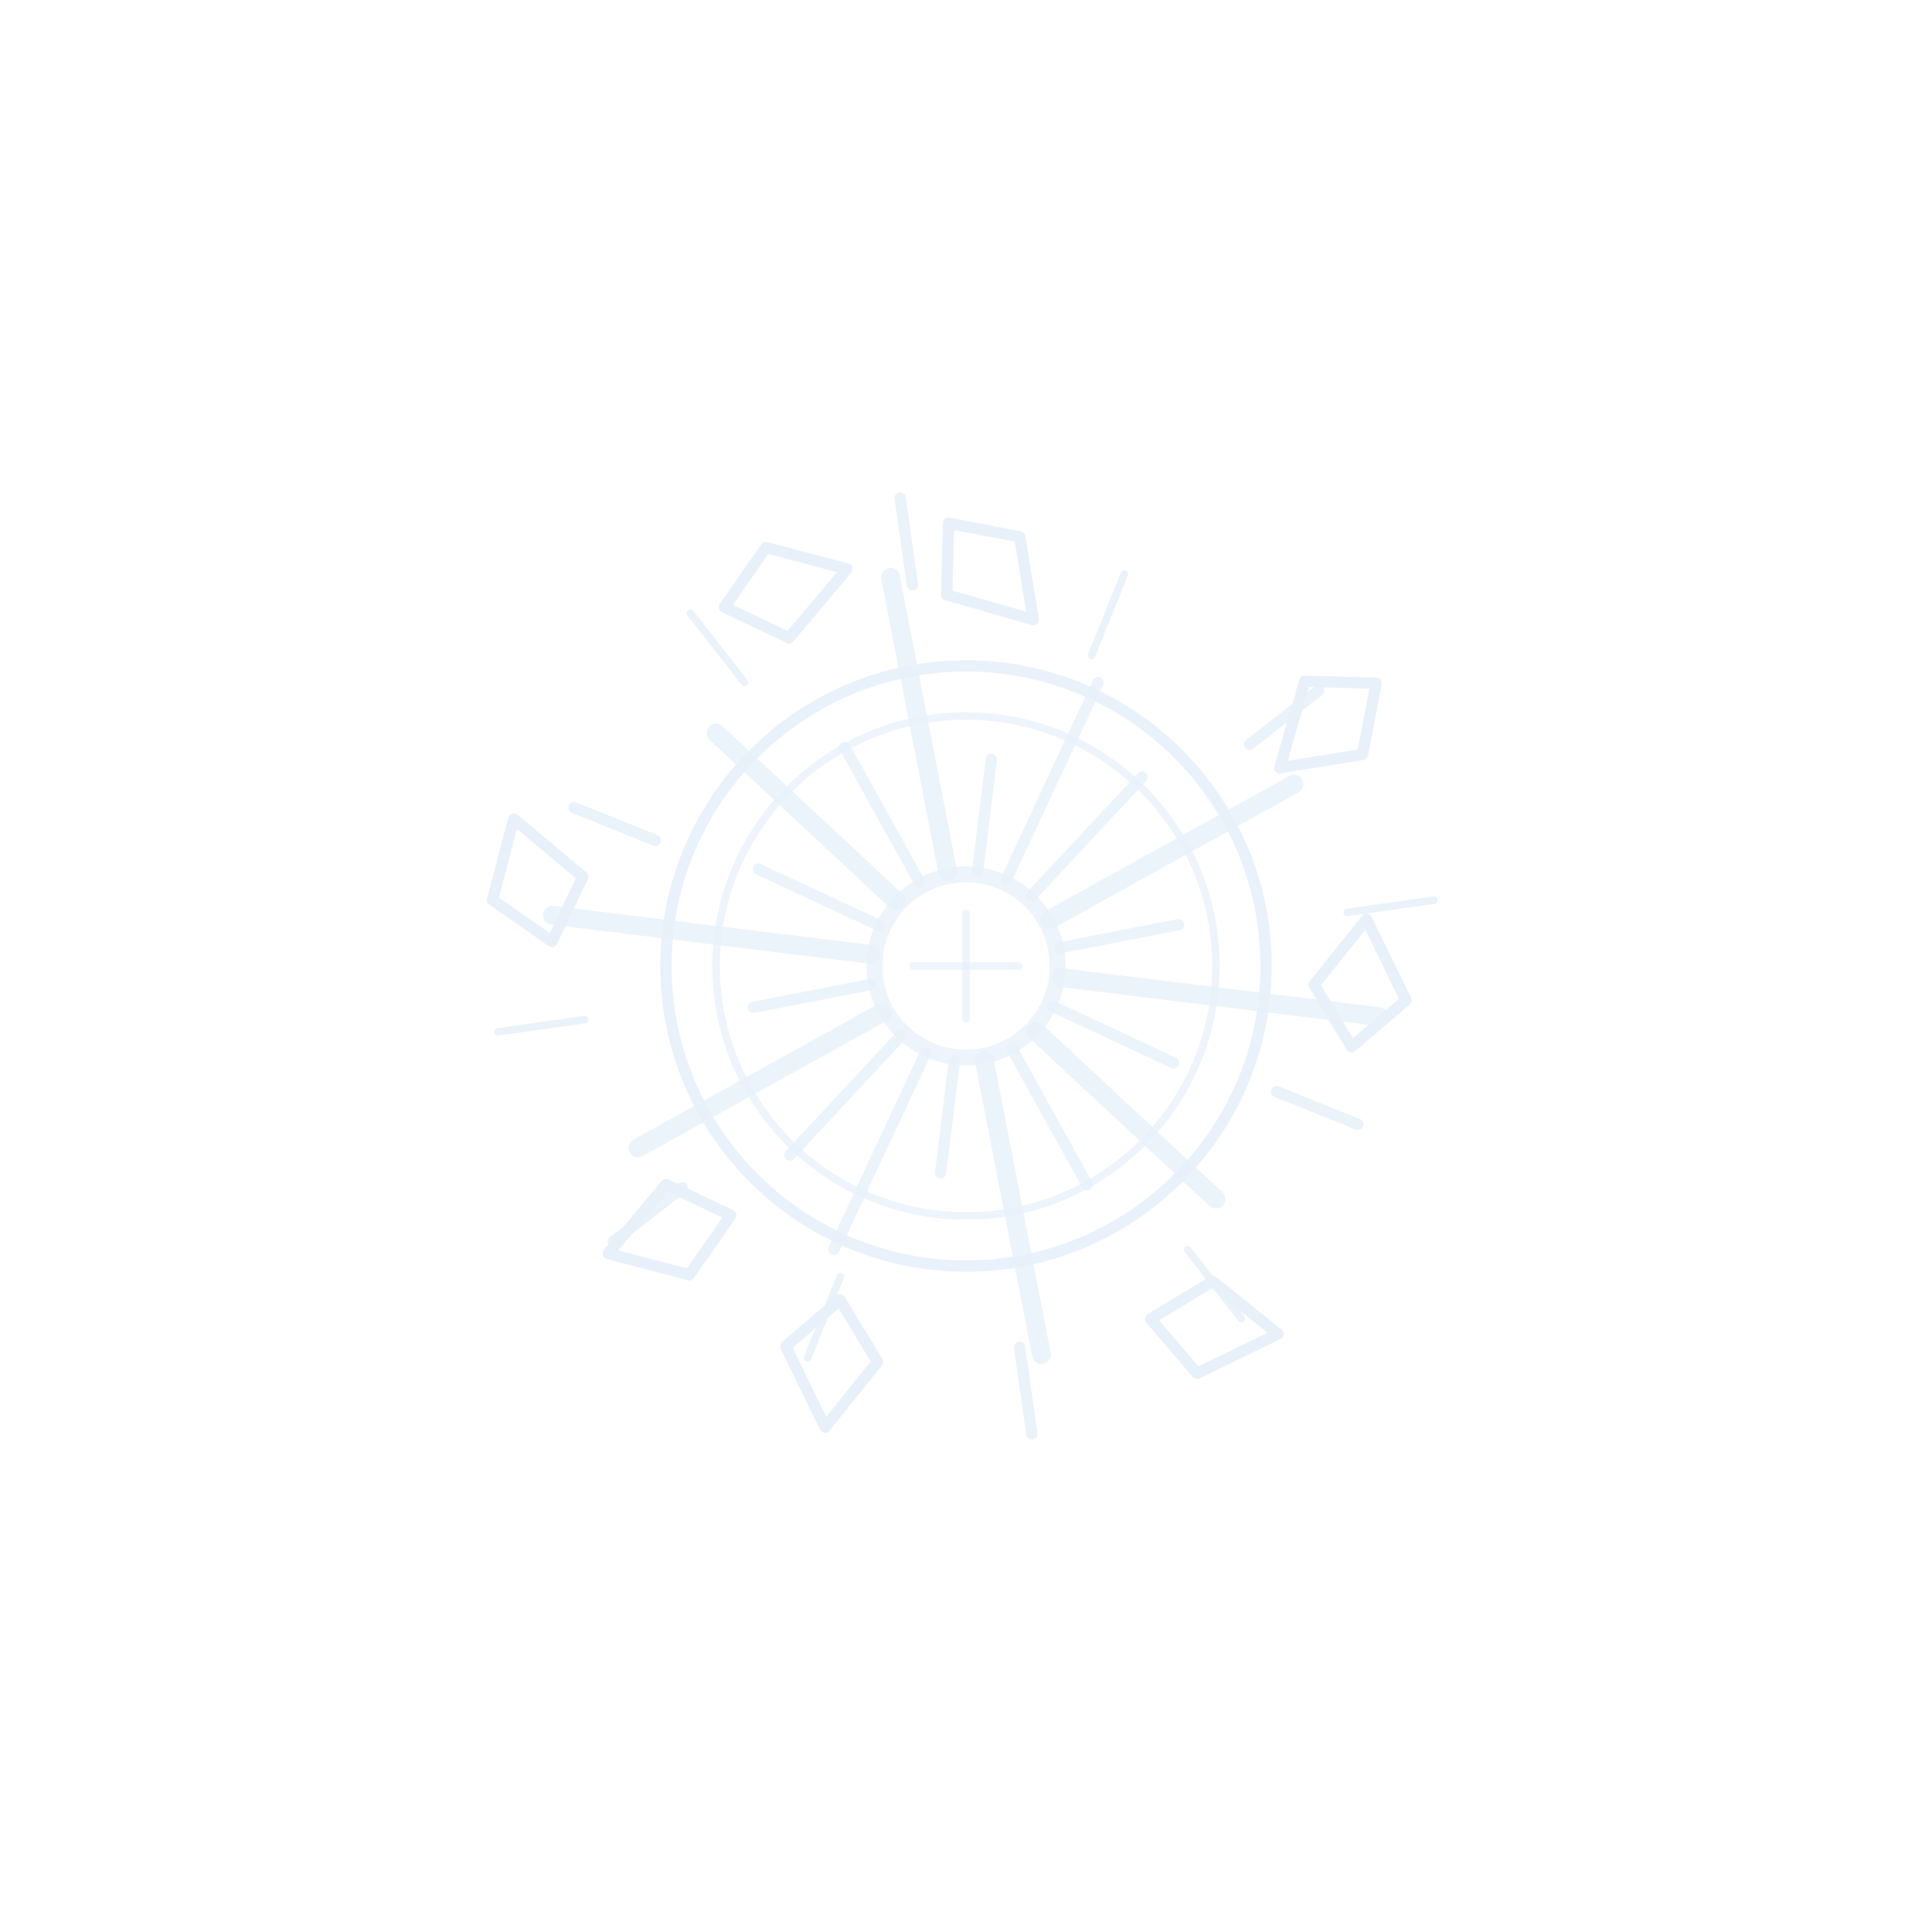
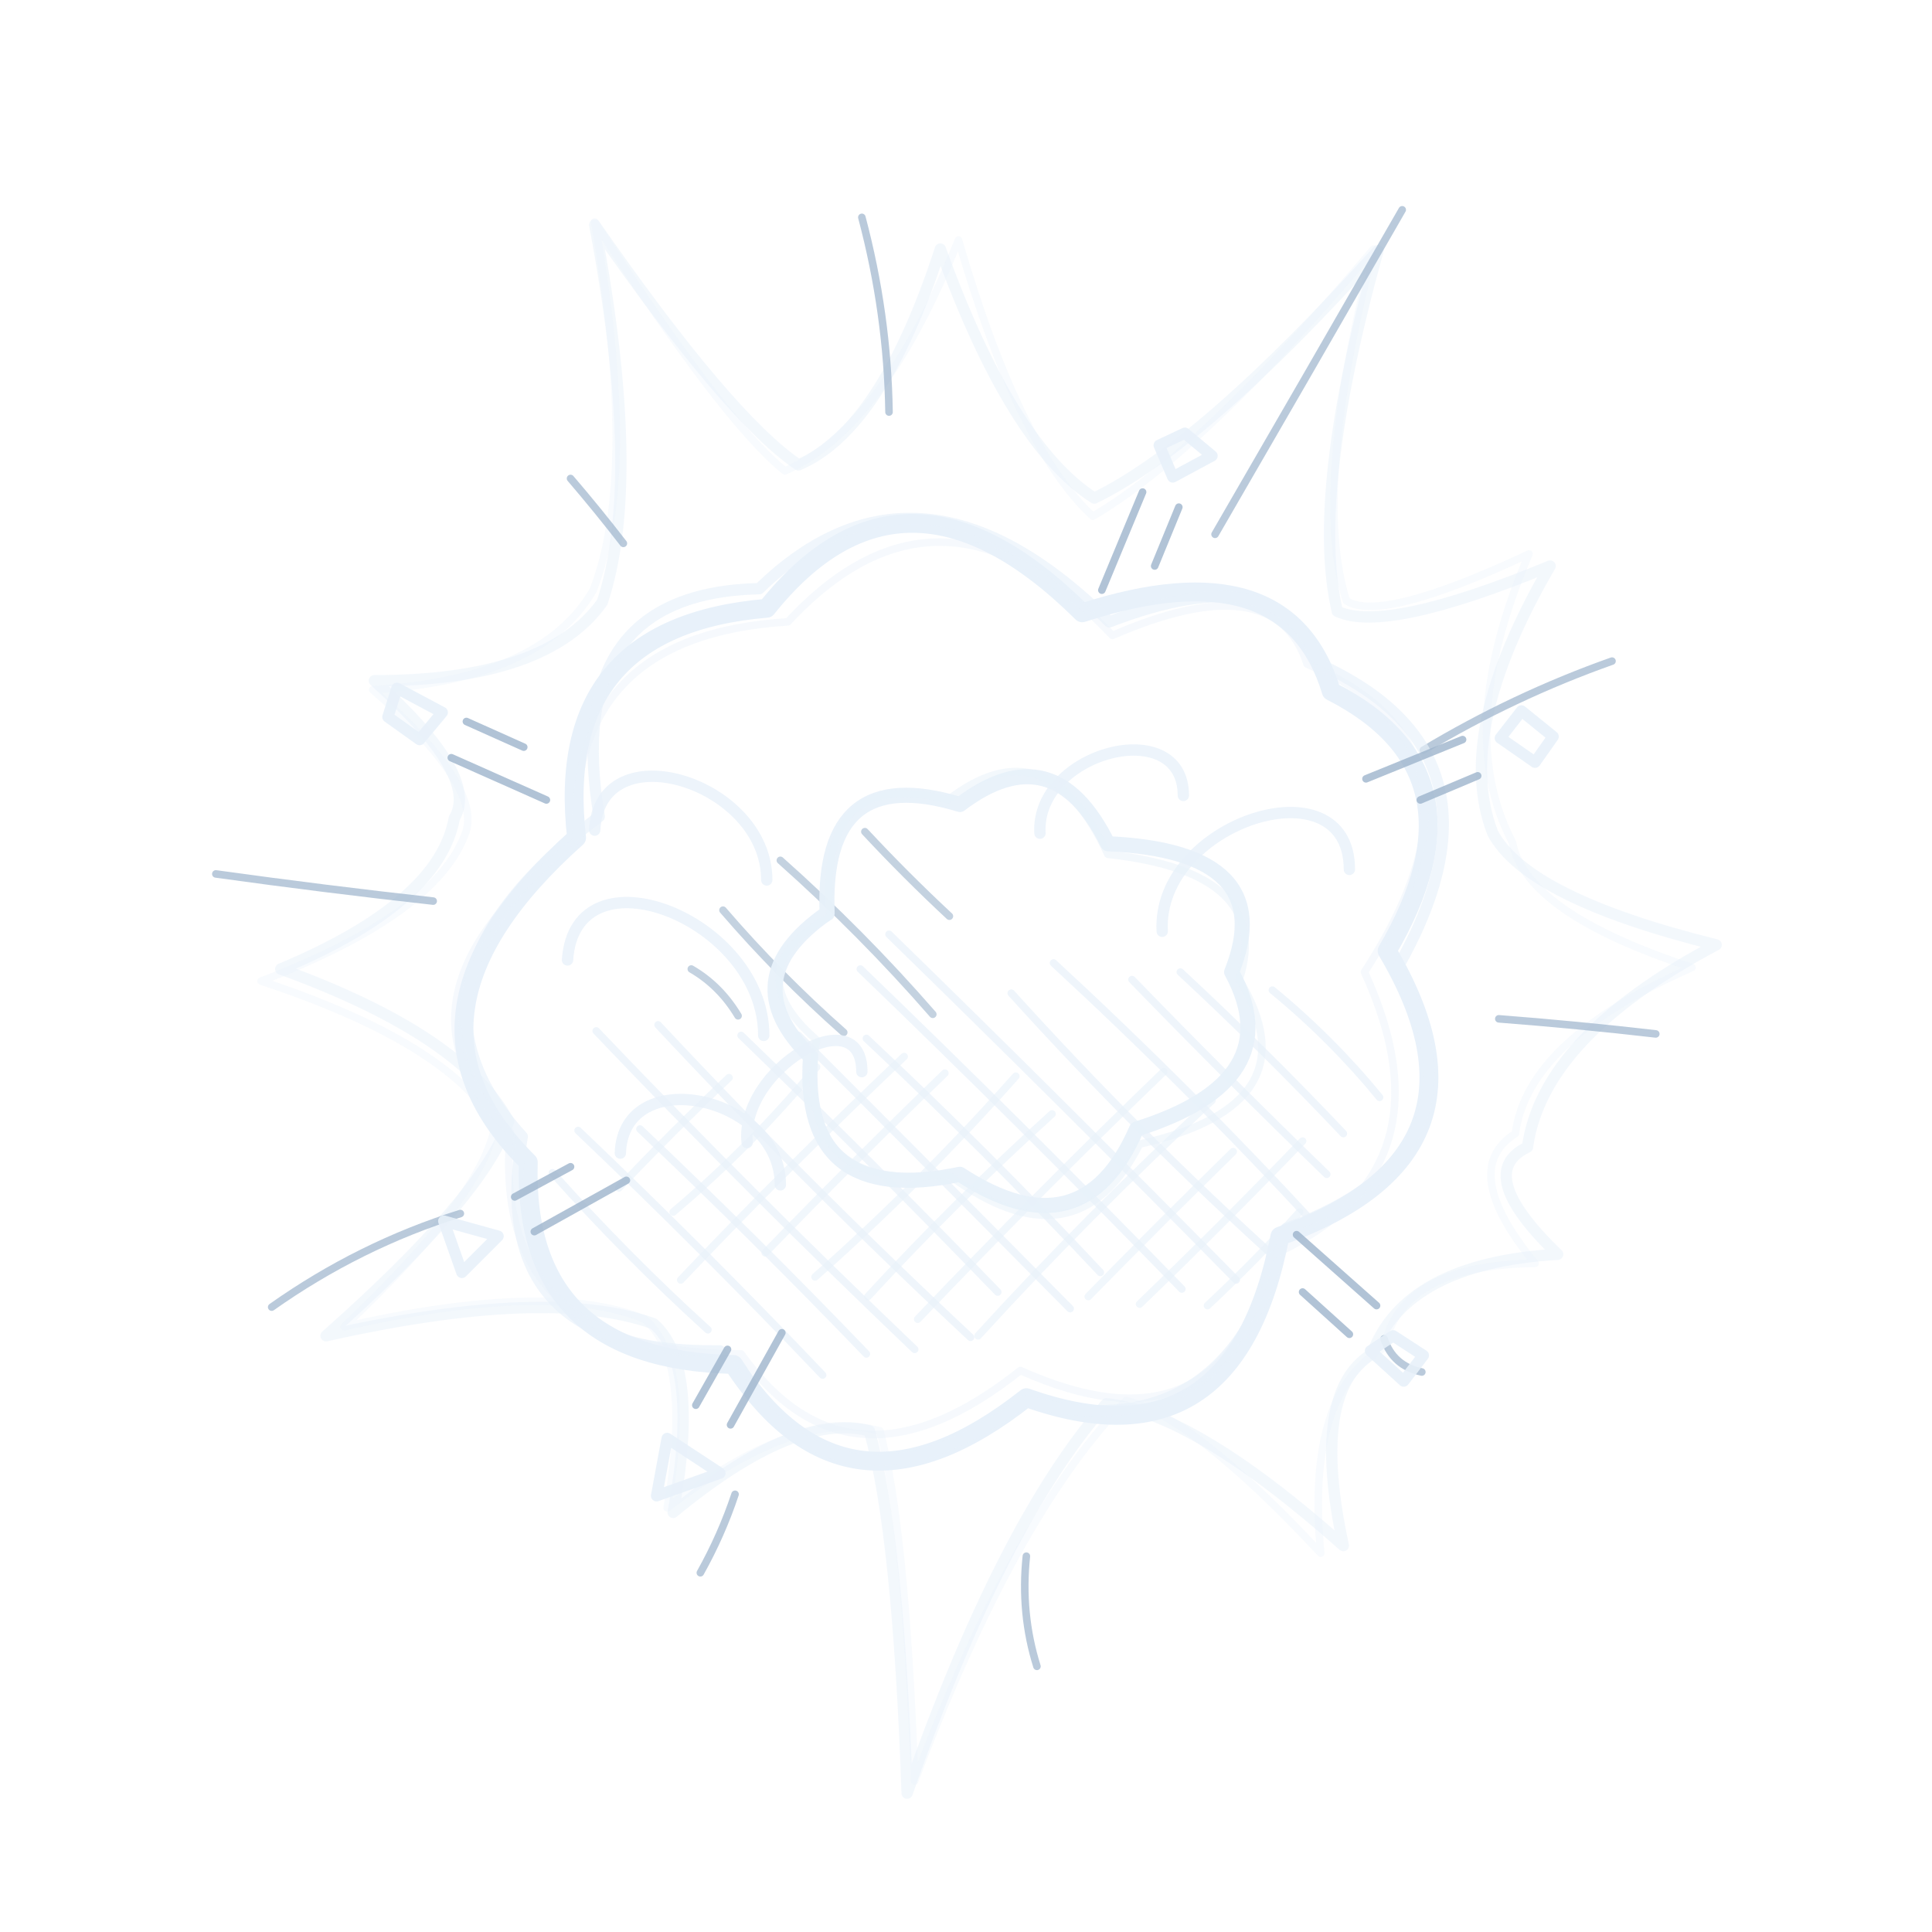
<svg xmlns="http://www.w3.org/2000/svg" width="128" height="128" viewBox="0 0 128 128">
  <defs>
-     <path id="shard" d="M -1.6 -3.2 L 2.4 -0.6 L 1.2 3 L -2.2 1.2 Z" stroke="#E8F1FA" stroke-width="0.6" />
+     <clipPath id="massc">
+       <path d="M 91.9 63 Q 98.9 76.1 84.8 81.9 Q 81.5 96.9 68 92.6 Q 56.1 102 48.6 90.4 Q 33.9 90.7 35 77 Q 24.7 67.2 38.2 55.5 Q 36.1 41 50.8 40.3 Q 59.9 29 71.7 40.6 Q 85.7 35.6 88.2 45.8 Q 99.2 51 91.9 63 Z" />
+     </clipPath>
+     <clipPath id="corec">
+       <path d="M 81.6 64.4 Q 86 71.8 75.3 74.8 Q 71.9 83.7 63.6 77.8 Q 53.1 79.9 53.7 70 Q 48.1 64.8 54.8 60.5 Q 54.8 51 63.6 53.3 Q 69.9 48.2 73.4 55.9 Q 84.3 56.7 81.6 64.4 Z" />
+     </clipPath>
  </defs>
-   <g id="burst" fill="none" stroke-linecap="round" stroke-linejoin="round">
-     <line x1="64" y1="64" x2="67.5" y2="64" stroke="#E8F1FA" stroke-width="0.5" opacity="0.69" />
-     <line x1="64" y1="64" x2="64" y2="67.5" stroke="#E8F1FA" stroke-width="0.5" opacity="0.69" />
-     <line x1="64" y1="64" x2="60.5" y2="64" stroke="#E8F1FA" stroke-width="0.5" opacity="0.69" />
-     <line x1="64" y1="64" x2="64" y2="60.5" stroke="#E8F1FA" stroke-width="0.5" opacity="0.69" />
-     <circle cx="64" cy="64" r="6.07" stroke="#E8F1FA" stroke-width="1.05" opacity="0.8" />
-     <line x1="70.3" y1="64.77" x2="91.4" y2="67.36" stroke="#E8F1FA" stroke-width="1.25" opacity="0.82" />
-     <line x1="69.75" y1="66.68" x2="77.76" y2="70.42" stroke="#E8F1FA" stroke-width="0.75" opacity="0.82" />
-     <line x1="68.64" y1="68.33" x2="80.56" y2="79.44" stroke="#E8F1FA" stroke-width="1.25" opacity="0.82" />
-     <line x1="67.08" y1="69.55" x2="72.03" y2="78.49" stroke="#E8F1FA" stroke-width="0.75" opacity="0.82" />
-     <line x1="65.21" y1="70.23" x2="69" y2="89.75" stroke="#E8F1FA" stroke-width="1.25" opacity="0.82" />
-     <line x1="63.23" y1="70.3" x2="62.32" y2="77.7" stroke="#E8F1FA" stroke-width="0.75" opacity="0.82" />
-     <line x1="61.32" y1="69.75" x2="55.25" y2="82.77" stroke="#E8F1FA" stroke-width="0.75" opacity="0.82" />
-     <line x1="59.67" y1="68.64" x2="52.33" y2="76.52" stroke="#E8F1FA" stroke-width="0.75" opacity="0.82" />
-     <line x1="58.45" y1="67.08" x2="42.27" y2="76.05" stroke="#E8F1FA" stroke-width="1.25" opacity="0.82" />
-     <line x1="57.77" y1="65.21" x2="49.91" y2="66.74" stroke="#E8F1FA" stroke-width="0.75" opacity="0.82" />
-     <line x1="57.7" y1="63.23" x2="36.6" y2="60.64" stroke="#E8F1FA" stroke-width="1.25" opacity="0.82" />
-     <line x1="58.25" y1="61.32" x2="50.24" y2="57.58" stroke="#E8F1FA" stroke-width="0.75" opacity="0.82" />
-     <line x1="59.36" y1="59.67" x2="47.44" y2="48.56" stroke="#E8F1FA" stroke-width="1.25" opacity="0.82" />
-     <line x1="60.92" y1="58.45" x2="55.97" y2="49.51" stroke="#E8F1FA" stroke-width="0.75" opacity="0.82" />
-     <line x1="62.79" y1="57.77" x2="59" y2="38.25" stroke="#E8F1FA" stroke-width="1.25" opacity="0.82" />
-     <line x1="64.77" y1="57.7" x2="65.68" y2="50.3" stroke="#E8F1FA" stroke-width="0.75" opacity="0.82" />
-     <line x1="66.68" y1="58.25" x2="72.75" y2="45.23" stroke="#E8F1FA" stroke-width="0.75" opacity="0.82" />
-     <line x1="68.33" y1="59.36" x2="75.67" y2="51.48" stroke="#E8F1FA" stroke-width="0.75" opacity="0.82" />
-     <line x1="69.55" y1="60.92" x2="85.73" y2="51.95" stroke="#E8F1FA" stroke-width="1.25" opacity="0.82" />
-     <line x1="70.23" y1="62.79" x2="78.09" y2="61.26" stroke="#E8F1FA" stroke-width="0.75" opacity="0.82" />
-     <circle cx="64" cy="64" r="19.88" stroke="#E8F1FA" stroke-width="0.75" opacity="0.95" />
-     <circle cx="64" cy="64" r="16.56" stroke="#E8F1FA" stroke-width="0.5" opacity="0.76" />
-     <line x1="84.58" y1="72.32" x2="89.96" y2="74.49" stroke="#E8F1FA" stroke-width="0.75" opacity="0.9" />
-     <line x1="78.69" y1="82.8" x2="82.25" y2="87.37" stroke="#E8F1FA" stroke-width="0.5" opacity="0.9" />
-     <line x1="67.55" y1="89.26" x2="68.36" y2="95" stroke="#E8F1FA" stroke-width="0.75" opacity="0.9" />
-     <line x1="55.68" y1="84.58" x2="53.51" y2="89.96" stroke="#E8F1FA" stroke-width="0.5" opacity="0.9" />
-     <line x1="45.2" y1="78.69" x2="40.63" y2="82.25" stroke="#E8F1FA" stroke-width="0.75" opacity="0.9" />
-     <line x1="38.74" y1="67.55" x2="33" y2="68.36" stroke="#E8F1FA" stroke-width="0.5" opacity="0.9" />
-     <line x1="43.42" y1="55.68" x2="38.04" y2="53.51" stroke="#E8F1FA" stroke-width="0.75" opacity="0.9" />
-     <line x1="49.31" y1="45.2" x2="45.75" y2="40.63" stroke="#E8F1FA" stroke-width="0.5" opacity="0.9" />
-     <line x1="60.45" y1="38.74" x2="59.64" y2="33" stroke="#E8F1FA" stroke-width="0.75" opacity="0.9" />
-     <line x1="72.32" y1="43.42" x2="74.49" y2="38.04" stroke="#E8F1FA" stroke-width="0.5" opacity="0.9" />
-     <line x1="82.8" y1="49.31" x2="87.37" y2="45.75" stroke="#E8F1FA" stroke-width="0.75" opacity="0.9" />
-     <line x1="89.26" y1="60.45" x2="95" y2="59.64" stroke="#E8F1FA" stroke-width="0.5" opacity="0.9" />
-     <use href="#shard" transform="translate(90.19 65.37) rotate(31) scale(1.25)" />
-     <use href="#shard" transform="translate(80.21 88.03) rotate(121) scale(1.25)" />
-     <use href="#shard" transform="translate(55.01 90.1) rotate(211) scale(1.25)" />
-     <use href="#shard" transform="translate(44.51 81.55) rotate(277) scale(1.25)" />
-     <use href="#shard" transform="translate(35.54 58.47) rotate(367) scale(1.25)" />
-     <use href="#shard" transform="translate(51.9 39.19) rotate(457) scale(1.25)" />
-     <use href="#shard" transform="translate(65.37 37.81) rotate(523) scale(1.25)" />
-     <use href="#shard" transform="translate(88.03 47.79) rotate(613) scale(1.25)" />
+   <g fill="none" stroke-linecap="round" stroke-linejoin="round">
+     <path d="M 113.7 62.6 Q 102.2 68.7 101.2 76 Q 97.6 77.7 103.2 83.1 Q 93.1 83.7 90.9 89.7 Q 86.8 92.2 89 102.4 Q 79.1 93.6 73.3 93 Q 66.4 100.8 60.1 118.8 Q 59.5 101.6 57.6 94.8 Q 52.7 93.5 44.6 100.2 Q 46.4 90.4 43.3 87.7 Q 36.3 85.2 21.6 88.5 Q 32 79.3 33.7 74.3 Q 30.7 68.6 18.6 64.2 Q 29.1 59.8 30.1 54.2 Q 31.8 51.4 24.8 45.1 Q 36.2 45.1 39.9 39.9 Q 42.6 31.8 39.4 14.9 Q 48.3 27.7 52.9 30.8 Q 58.4 28.5 62.3 16.5 Q 67 29.5 72.5 33 Q 79.7 29.5 91.3 16.6 Q 86.8 32.8 88.6 40.5 Q 91.8 42 102.7 37.5 Q 96.3 48.5 98.9 55.2 Q 101.2 59.5 113.7 62.6 Z" stroke="#E8F1FA" stroke-width="0.75" opacity="0.50" />
+     <path d="M 112.1 64.1 Q 101.2 68.9 100.4 75.1 Q 96.6 77.5 101.7 83.7 Q 92.8 83.8 91.7 89.3 Q 86.5 92.2 87.5 102.9 Q 79 93.8 74.6 92.8 Q 67.2 100.4 60.6 118 Q 60 101.3 58.3 94.8 Q 52.8 93.3 44.2 99.9 Q 45.9 90.1 42.7 87.4 Q 36.5 84.8 22.8 87.9 Q 32.1 79.1 32.8 74.5 Q 29.7 69.1 17.3 65 Q 28.8 60.6 30.8 55.3 Q 32.1 52.2 24.7 45.7 Q 35.9 45 39.3 39.1 Q 42.3 31.4 39.4 14.7 Q 47.9 27.9 52 31.2 Q 58.5 28.4 63.5 15.9 Q 67.5 29.7 72.4 34.2 Q 79.6 30 91 16.5 Q 86.9 32.5 89.2 39.8 Q 91.5 41.3 101.3 36.7 Q 96.3 48.4 100.2 55.8 Q 101.1 60.5 112.1 64.1 Z" stroke="#E8F1FA" stroke-width="0.5" opacity="0.30" />
+     <path d="M 99.3 67.5 Q 104.5 67.9 109.7 68.5 M 91.7 88.7 Q 92.3 90.5 94.2 90.9 M 68 103.1 Q 67.6 106.9 68.7 110.4 M 48.7 99 Q 47.8 101.7 46.4 104.2 M 30.5 80.4 Q 23.8 82.5 18 86.6 M 28.7 59.7 Q 21.5 58.9 14.3 57.9 M 41.3 36 Q 39.6 33.8 37.8 31.7 M 58.9 27.3 Q 58.8 20.8 57.1 14.4 M 80.5 35.4 Q 86.7 24.7 92.9 13.9 M 94.3 49.7 Q 100.3 46.1 106.8 43.8" stroke="#9DB4CC" stroke-width="0.5" opacity="0.70" />
+     <g id="mass_hatch" clip-path="url(#massc)">
+       <path d="M 84.3 65.6 Q 88.2 68.8 91.4 72.7 M 78.2 64.4 Q 83.8 69.6 89 75.1 M 75 64.9 Q 81.4 71.5 87.9 77.8 M 69.8 63.8 Q 78.9 72.2 87.2 81.2 M 67 65.8 Q 75.4 75.1 84.8 83.6 M 58.9 61.9 Q 70.5 73.2 81.9 84.8 M 57 64.2 Q 67.8 74.6 78.3 85.4 M 57.4 68.8 Q 65.4 76.3 72.9 84.3 M 52.9 68.6 Q 61.9 77.6 70.9 86.7 M 49.1 68.6 Q 57.7 76.9 66.1 85.6 M 43.6 67.9 Q 53.6 78.6 64.3 88.6 M 39.5 68.3 Q 49.8 79.1 60.6 89.4 M 42.4 74.8 Q 50.1 82.1 57.4 89.7 M 38.3 74.9 Q 46.6 82.8 54.5 91.1 M 36.6 77.7 Q 41.5 83.2 46.9 88.1" stroke="#E8F1FA" stroke-width="0.5" opacity="0.70" />
+       <path d="M 41 78.7 Q 44.6 74.9 48.3 71.4 M 44.6 80.3 Q 49.8 75.9 54.1 70.7 M 45.1 84.8 Q 52.3 77.2 59.9 70 M 50.7 83 Q 56.5 77 62.6 71.1 M 54 84.6 Q 61 78.4 67.3 71.3 M 57.5 85.9 Q 63.3 79.6 69.7 73.8 M 60.8 87.4 Q 68.8 79 77.1 71 M 64.8 88.5 Q 72.2 80.4 80.3 72.9 M 72.1 85.9 Q 76.9 81 81.7 76.3 M 75.5 86.4 Q 81 81.1 86.3 75.6 M 80 86.5 Q 83.2 83.5 86.1 80.3" stroke="#E8F1FA" stroke-width="0.5" opacity="0.60" />
+       <path d="M 57.3 55.1 Q 60 58 62.9 60.7 M 51.7 57 Q 57.1 61.8 61.8 67.2 M 47.9 60.3 Q 51.6 64.6 55.9 68.4 M 45.8 64.2 Q 47.7 65.3 48.9 67.3" stroke="#9DB4CC" stroke-width="0.5" opacity="0.60" />
+     </g>
+     <path d="M 39.4 55 C 39.7 48.4 50.8 51.8 50.8 58.3 M 37.6 63.6 C 38.1 56 50.6 60.9 50.6 68.6 M 49.5 75.7 C 49 70.8 57.1 66.1 57.1 71 M 41.1 76.4 C 41.3 70.4 51.7 72.6 51.7 78.5 M 68.9 55.2 C 68.6 49.8 78.4 47.3 78.4 52.7 M 77 61.7 C 76.6 54.5 89.4 50.4 89.4 57.6" stroke="#E8F1FA" stroke-width="0.75" opacity="0.80" />
+     <path d="M 91.9 63 Q 99.9 76.5 84.8 81.9 Q 81.8 97.5 68 92.6 Q 56.1 102 48.6 90.4 Q 34.6 90.1 35 77 Q 25.1 67.2 38.2 55.5 Q 36.6 41.5 50.8 40.3 Q 59.9 28.9 71.7 40.6 Q 85.3 36.2 88.2 45.8 Q 98.8 51.2 91.9 63 Z" stroke="#E8F1FA" stroke-width="1.25" />
+     <path d="M 92.6 64.1 Q 99.1 76.3 85.2 81.4 Q 81.6 96.3 67.9 92.8 Q 55.3 102.1 47.7 89.5 Q 32.1 89.7 34.6 75.3 Q 25.2 65 39.7 54.1 Q 37.2 39.3 50.3 39 Q 60.9 28.7 73.5 41.2 Q 84.9 36.8 87.4 44 Q 100.6 50 92.6 64.1 Z" stroke="#E8F1FA" stroke-width="0.75" opacity="0.65" />
+     <path d="M 90.4 64.4 Q 96.5 77.7 84.2 83.2 Q 81 96.8 67.6 90.8 Q 56.3 99.8 49.1 89.7 Q 32.5 89.7 33.8 75 Q 24.7 66 38.2 55.7 Q 37.5 42.1 52.2 41.2 Q 62.4 30.2 73.7 42.1 Q 84.5 37.4 86.6 44 Q 100 49.6 90.4 64.4 Z" stroke="#E8F1FA" stroke-width="0.5" opacity="0.40" />
+     <path d="M 81.6 64.4 Q 85.5 71.6 75.3 74.8 Q 71.7 83.1 63.6 77.8 Q 53 80 53.7 70 Q 48.5 64.9 54.8 60.5 Q 54.4 50.5 63.6 53.3 Q 69.8 48.6 73.4 55.9 Q 84.8 56.4 81.6 64.4 Z" stroke="#E8F1FA" stroke-width="1.0" opacity="0.95" />
+     <path d="M 82.1 64.9 Q 87.1 73.2 75.5 75.8 Q 71.3 84.1 62.8 77.8 Q 52.5 79.2 54.1 68.9 Q 48.7 64.2 55 60.7 Q 54.1 50.7 62.8 53 Q 69.4 47.9 73.4 56.6 Q 84.4 57.8 82.1 64.9 Z" stroke="#E8F1FA" stroke-width="0.5" opacity="0.50" />
+     <path d="M 94.3 89.8 L 93 91.5 L 90.8 89.5 L 92.3 88.5 Z M 47.7 97.6 L 43.5 99.1 L 44.2 95.3 Z M 33 81.9 L 30.6 84.3 L 29.4 80.9 Z M 29.3 47.2 L 27.8 49 L 25.7 47.5 L 26.3 45.6 Z M 80.3 30.2 L 77.7 31.6 L 76.8 29.5 L 78.5 28.7 Z M 102.9 48.8 L 101.7 50.5 L 99.4 48.9 L 100.8 47.1 Z" stroke="#E8F1FA" stroke-width="0.75" opacity="0.90" />
+     <path d="M 91.2 86.5 L 85.9 81.8 M 89.4 88.4 L 86.3 85.6 M 48.4 94.4 L 51.8 88.3 M 46.1 93.1 L 48.2 89.4 M 35.4 81.6 L 41.5 78.2 M 34.1 79.3 L 37.8 77.3 M 29.9 50.2 L 36.2 53 M 30.9 47.8 L 34.7 49.5 M 75.7 32.6 L 73 39.1 M 78.1 33.6 L 76.5 37.5 M 96.9 49 L 90.5 51.6 M 97.9 51.4 L 94.1 53" stroke="#9DB4CC" stroke-width="0.5" opacity="0.80" />
  </g>
</svg>
